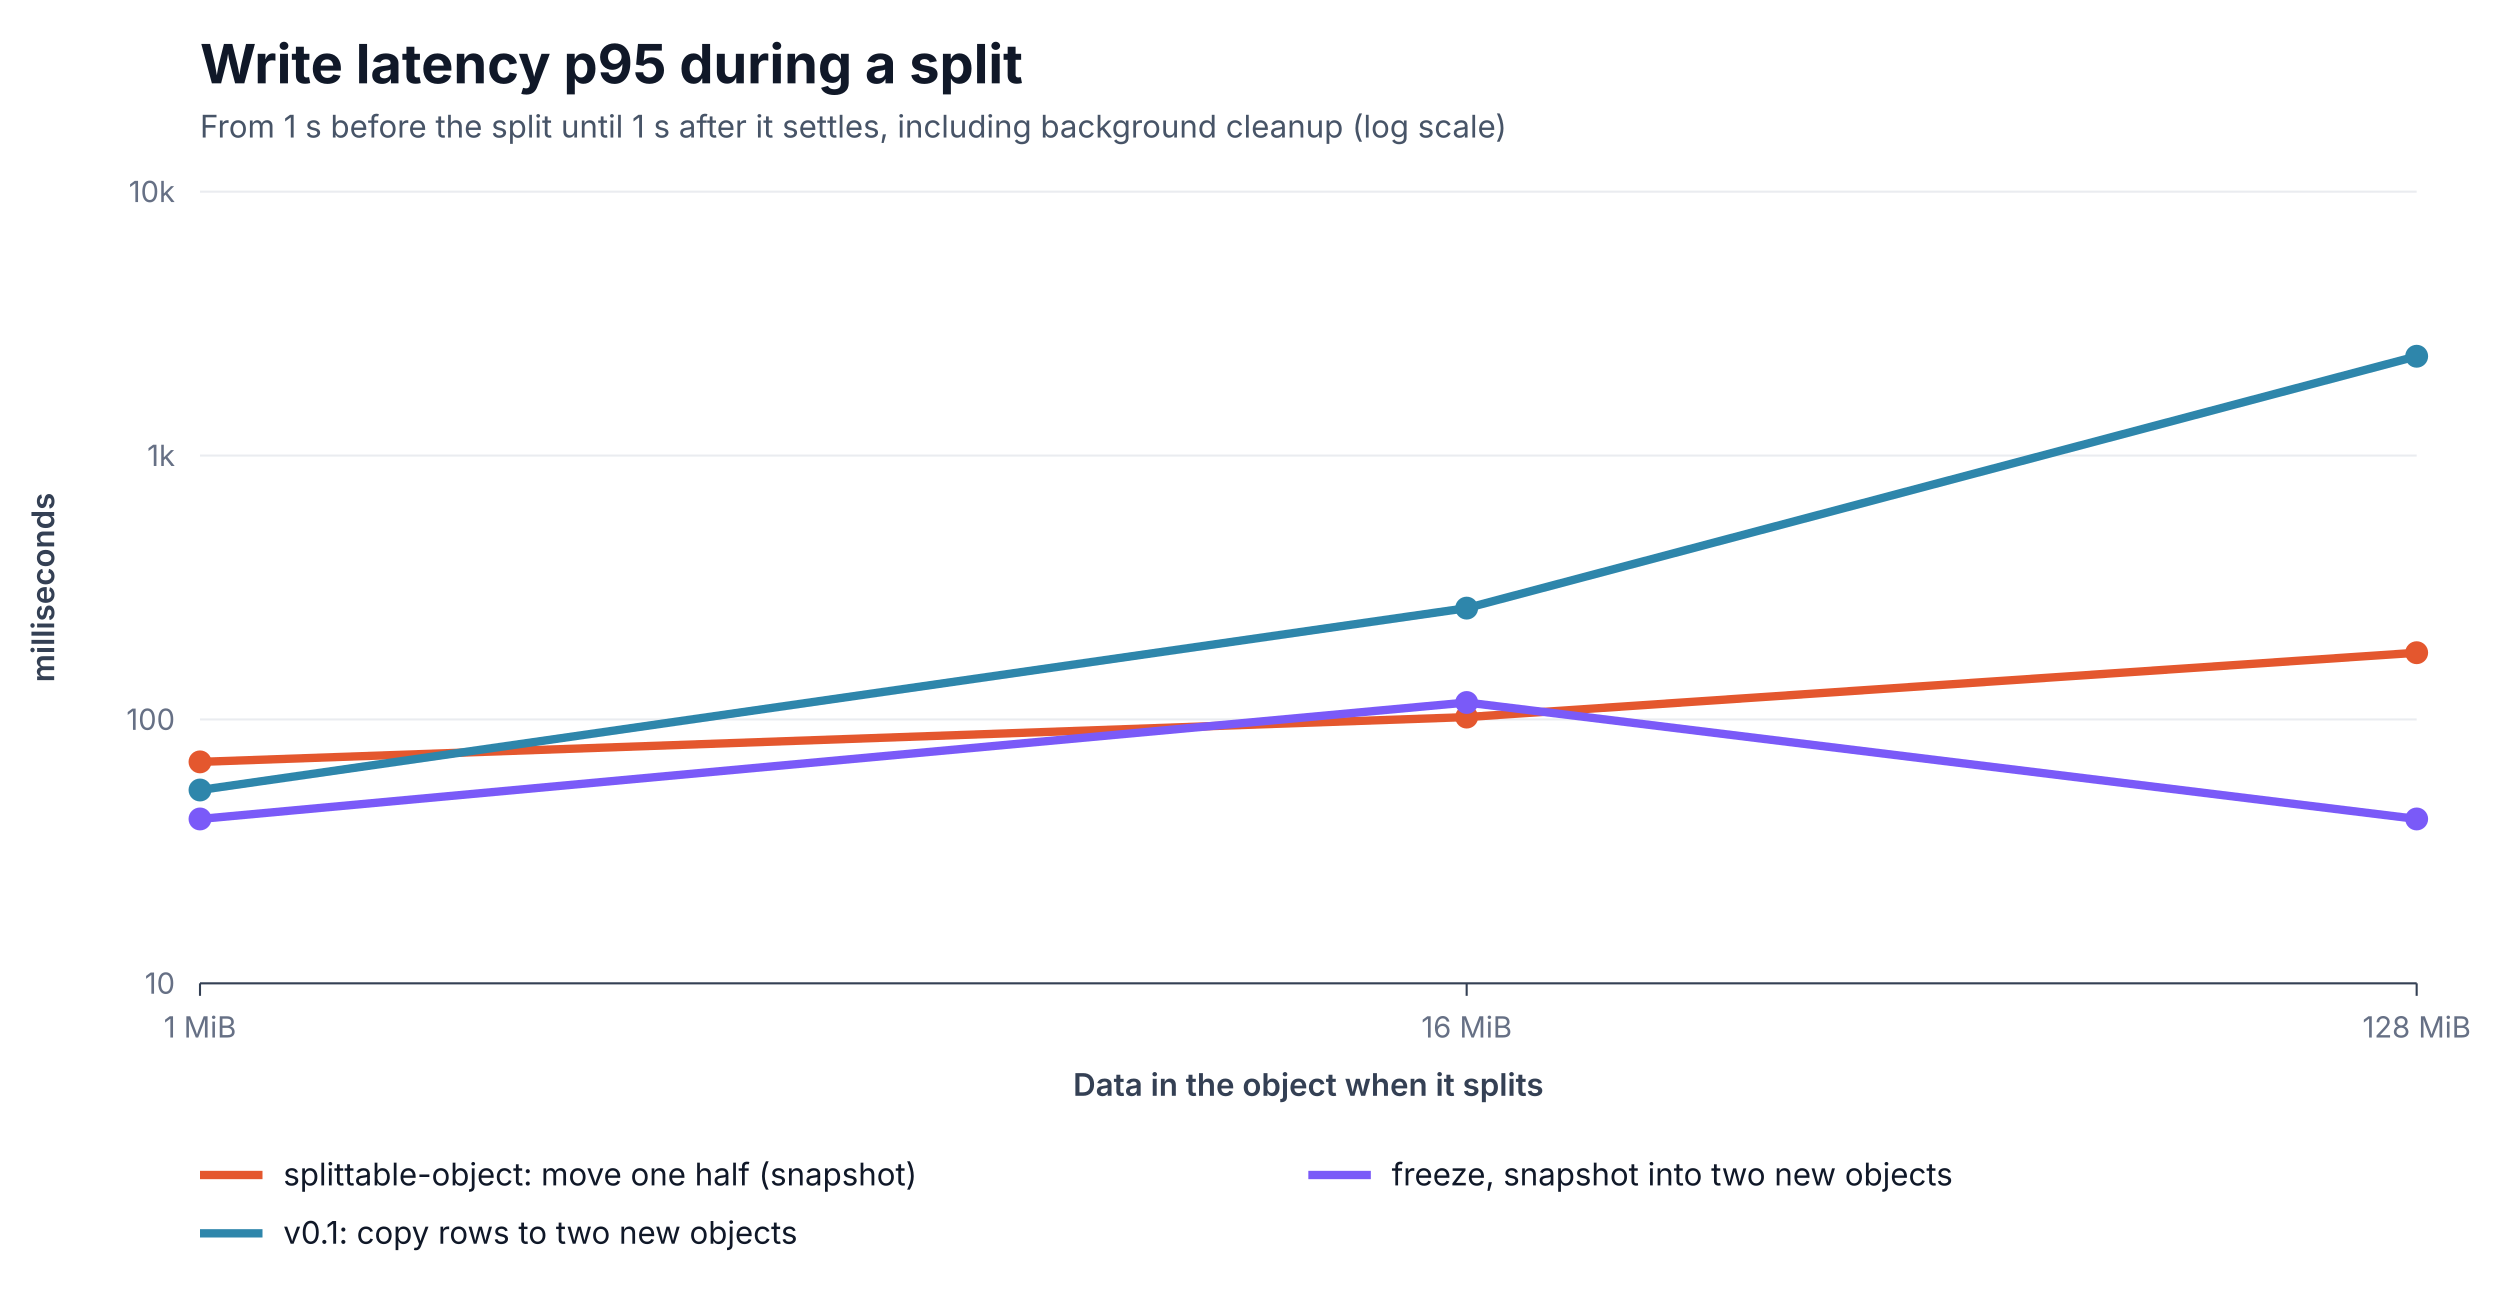
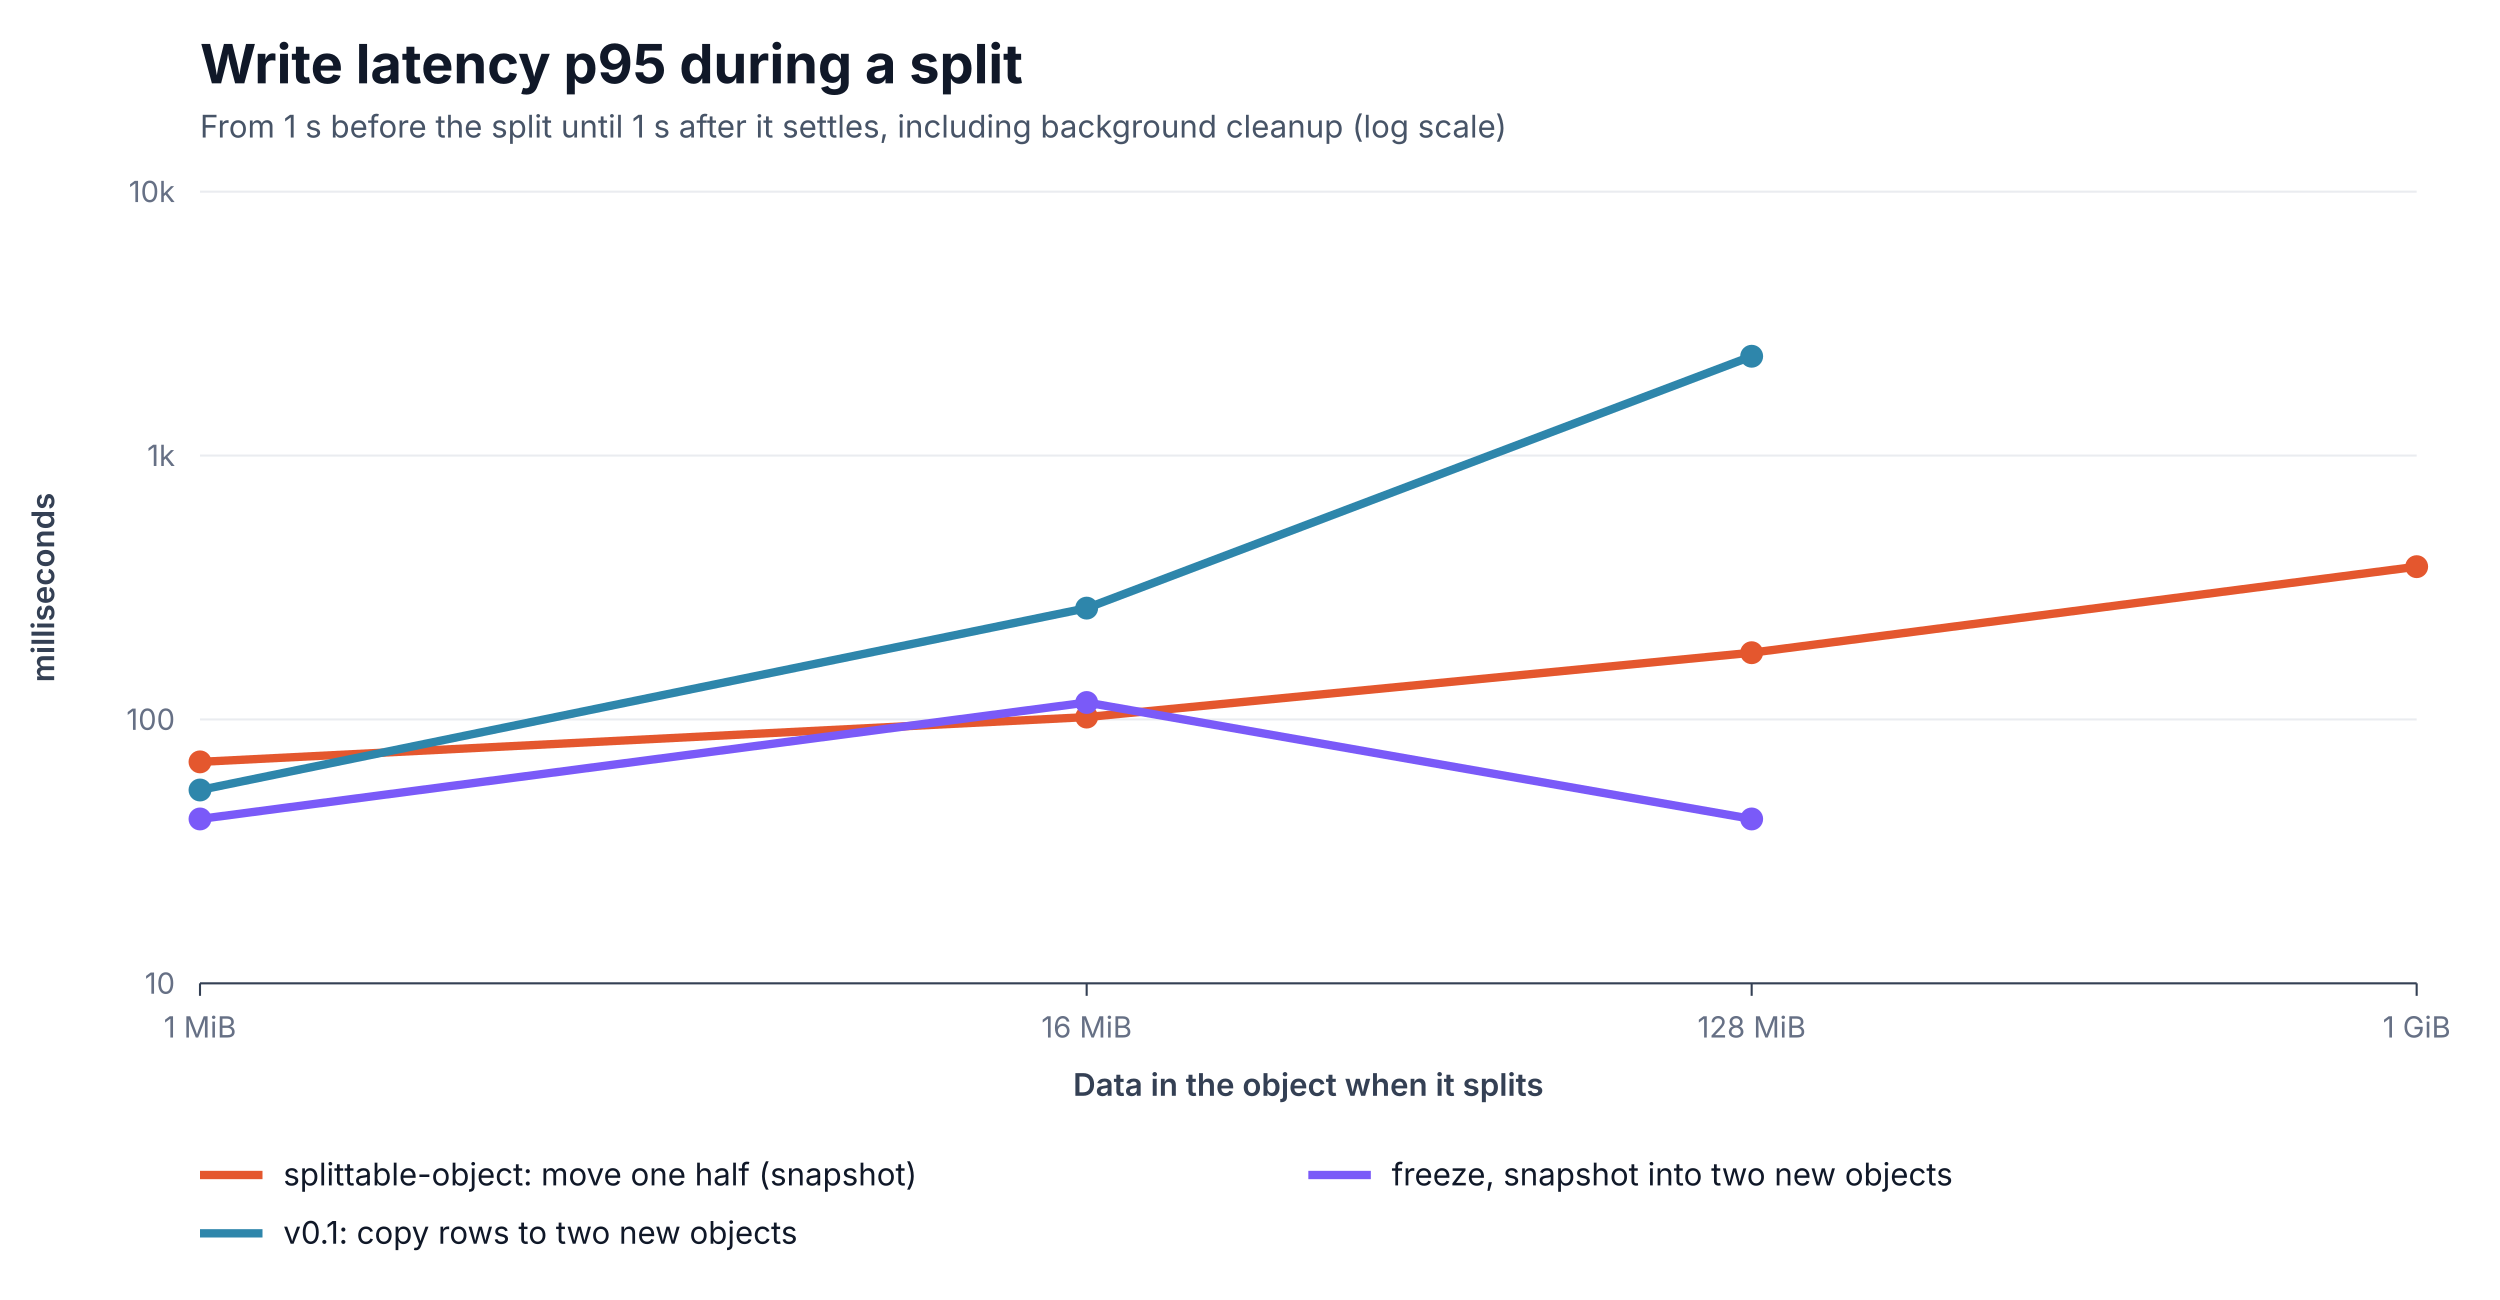
<svg xmlns="http://www.w3.org/2000/svg" width="1200" height="624" viewBox="0 0 1200 624">
  <style>text{font-family:Inter,ui-sans-serif,system-ui,-apple-system,sans-serif;fill:#101828}.title{font-size:26px;font-weight:700}.sub{font-size:15px;fill:#475467}.tick{font-size:14px;fill:#667085}.label{font-size:15px;font-weight:600;fill:#344054}.legend{font-size:15px}.grid{stroke:#eaecf0}.axisline{stroke:#344054}</style>
  <rect width="1200" height="624" fill="#fff" />
  <text x="96" y="40" class="title">Write latency p95 during a split</text>
  <text x="96" y="66" class="sub">From 1 s before the split until 1 s after it settles, including background cleanup (log scale)</text>
  <line x1="96" x2="1160" y1="472" y2="472" class="grid" />
  <text x="84" y="477" text-anchor="end" class="tick">10</text>
  <line x1="96" x2="1160" y1="345.333" y2="345.333" class="grid" />
  <text x="84" y="350.333" text-anchor="end" class="tick">100</text>
  <line x1="96" x2="1160" y1="218.667" y2="218.667" class="grid" />
  <text x="84" y="223.667" text-anchor="end" class="tick">1k</text>
  <line x1="96" x2="1160" y1="92" y2="92" class="grid" />
  <text x="84" y="97" text-anchor="end" class="tick">10k</text>
  <line x1="96" x2="1160" y1="472" y2="472" class="axisline" />
  <line x1="96" x2="96" y1="472" y2="478" class="axisline" />
  <text x="96" y="498" text-anchor="middle" class="tick">1 MiB</text>
-   <line x1="704" x2="704" y1="472" y2="478" class="axisline" />
-   <text x="704" y="498" text-anchor="middle" class="tick">16 MiB</text>
+   <line x1="521.6" x2="521.6" y1="472" y2="478" class="axisline" />
+   <text x="521.6" y="498" text-anchor="middle" class="tick">16 MiB</text>
+   <line x1="840.8" x2="840.8" y1="472" y2="478" class="axisline" />
+   <text x="840.8" y="498" text-anchor="middle" class="tick">128 MiB</text>
  <line x1="1160" x2="1160" y1="472" y2="478" class="axisline" />
-   <text x="1160" y="498" text-anchor="middle" class="tick">128 MiB</text>
-   <polyline points="96.0,365.7 704.0,344.2 1160.0,313.3" fill="none" stroke="#e4572e" stroke-width="4" stroke-linejoin="round" />
+   <text x="1160" y="498" text-anchor="middle" class="tick">1 GiB</text>
+   <polyline points="96.0,365.7 521.6,344.2 840.8,313.3 1160.0,272.0" fill="none" stroke="#e4572e" stroke-width="4" stroke-linejoin="round" />
  <circle cx="96.0" cy="365.7" r="5.5" fill="#e4572e" />
-   <circle cx="704.0" cy="344.2" r="5.5" fill="#e4572e" />
-   <circle cx="1160.0" cy="313.3" r="5.5" fill="#e4572e" />
-   <polyline points="96.0,393.1 704.0,337.2 1160.0,393.1" fill="none" stroke="#7a5af8" stroke-width="4" stroke-linejoin="round" />
+   <circle cx="521.6" cy="344.2" r="5.5" fill="#e4572e" />
+   <circle cx="840.8" cy="313.3" r="5.5" fill="#e4572e" />
+   <circle cx="1160.0" cy="272.0" r="5.5" fill="#e4572e" />
+   <polyline points="96.0,393.1 521.6,337.2 840.8,393.1" fill="none" stroke="#7a5af8" stroke-width="4" stroke-linejoin="round" />
  <circle cx="96.0" cy="393.1" r="5.5" fill="#7a5af8" />
-   <circle cx="704.0" cy="337.2" r="5.5" fill="#7a5af8" />
-   <circle cx="1160.0" cy="393.1" r="5.5" fill="#7a5af8" />
-   <polyline points="96.0,379.2 704.0,291.9 1160.0,171.0" fill="none" stroke="#2e86ab" stroke-width="4" stroke-linejoin="round" />
+   <circle cx="521.6" cy="337.2" r="5.5" fill="#7a5af8" />
+   <circle cx="840.8" cy="393.1" r="5.5" fill="#7a5af8" />
+   <polyline points="96.0,379.2 521.6,291.9 840.8,171.0" fill="none" stroke="#2e86ab" stroke-width="4" stroke-linejoin="round" />
  <circle cx="96.0" cy="379.2" r="5.5" fill="#2e86ab" />
-   <circle cx="704.0" cy="291.9" r="5.5" fill="#2e86ab" />
-   <circle cx="1160.0" cy="171.0" r="5.5" fill="#2e86ab" />
+   <circle cx="521.6" cy="291.9" r="5.5" fill="#2e86ab" />
+   <circle cx="840.8" cy="171.0" r="5.5" fill="#2e86ab" />
  <text x="628" y="526" text-anchor="middle" class="label">Data in the object when it splits</text>
  <text transform="translate(26,282) rotate(-90)" text-anchor="middle" class="label">milliseconds</text>
  <g transform="translate(96,564)">
    <line x1="0" x2="30" y1="0" y2="0" stroke="#e4572e" stroke-width="4" />
    <text x="40" y="5" class="legend">splittable-object: move one half (snapshot)</text>
  </g>
  <g transform="translate(628,564)">
    <line x1="0" x2="30" y1="0" y2="0" stroke="#7a5af8" stroke-width="4" />
    <text x="40" y="5" class="legend">freeze, snapshot into two new objects</text>
  </g>
  <g transform="translate(96,592)">
    <line x1="0" x2="30" y1="0" y2="0" stroke="#2e86ab" stroke-width="4" />
    <text x="40" y="5" class="legend">v0.1: copy rows to two new objects</text>
  </g>
</svg>
